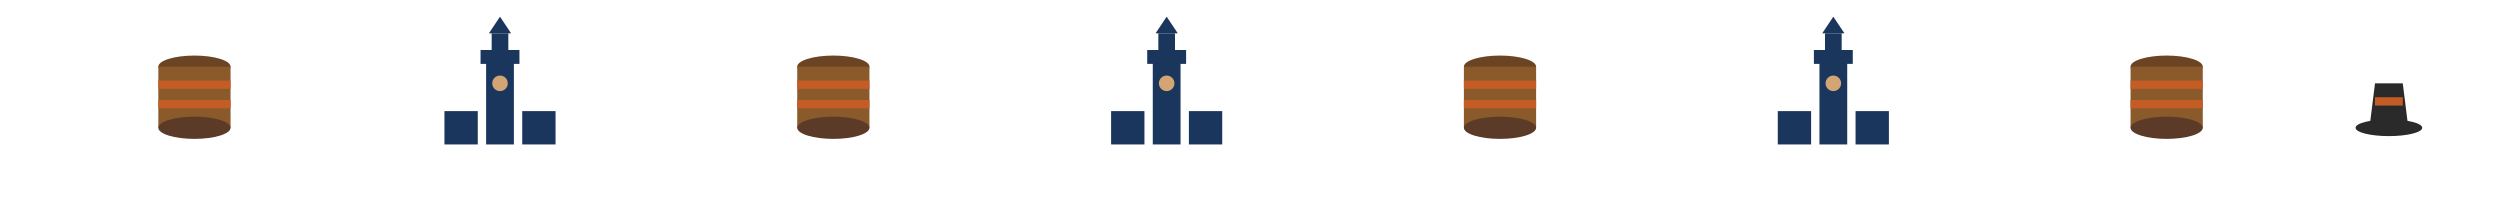
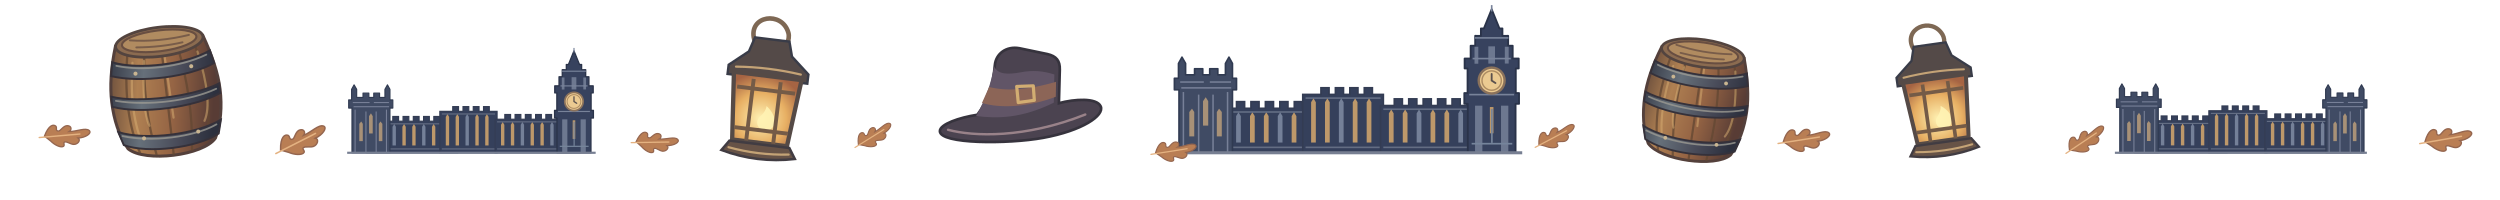
<svg xmlns="http://www.w3.org/2000/svg" viewBox="0 0 900 72" fill="none" aria-hidden="true">
-   <g>
-     <g transform="translate(70,18)">
-       <ellipse cx="0" cy="6" rx="13" ry="4" fill="#6b4423" />
-       <rect x="-13" y="6" width="26" height="22" fill="#8a5a2b" />
-       <ellipse cx="0" cy="28" rx="13" ry="4" fill="#5c3a28" />
-       <rect x="-13" y="11" width="26" height="3" fill="#c45c26" />
-       <rect x="-13" y="18" width="26" height="3" fill="#c45c26" />
-     </g>
-     <g transform="translate(180,14)" fill="#1B365D">
-       <rect x="-5" y="8" width="10" height="30" />
-       <rect x="-7" y="4" width="14" height="5" />
-       <rect x="-3" y="-2" width="6" height="8" />
-       <polygon points="0,-8 -4,-2 4,-2" />
-       <circle cx="0" cy="16" r="2.8" fill="#d4a574" />
-       <rect x="-20" y="26" width="12" height="12" />
-       <rect x="8" y="26" width="12" height="12" />
-     </g>
-     <g transform="translate(300,18)">
-       <ellipse cx="0" cy="6" rx="13" ry="4" fill="#6b4423" />
-       <rect x="-13" y="6" width="26" height="22" fill="#8a5a2b" />
-       <ellipse cx="0" cy="28" rx="13" ry="4" fill="#5c3a28" />
-       <rect x="-13" y="11" width="26" height="3" fill="#c45c26" />
-       <rect x="-13" y="18" width="26" height="3" fill="#c45c26" />
-     </g>
-     <g transform="translate(420,14)" fill="#1B365D">
-       <rect x="-5" y="8" width="10" height="30" />
-       <rect x="-7" y="4" width="14" height="5" />
-       <rect x="-3" y="-2" width="6" height="8" />
-       <polygon points="0,-8 -4,-2 4,-2" />
-       <circle cx="0" cy="16" r="2.8" fill="#d4a574" />
-       <rect x="-20" y="26" width="12" height="12" />
-       <rect x="8" y="26" width="12" height="12" />
-     </g>
-     <g transform="translate(540,18)">
-       <ellipse cx="0" cy="6" rx="13" ry="4" fill="#6b4423" />
-       <rect x="-13" y="6" width="26" height="22" fill="#8a5a2b" />
-       <ellipse cx="0" cy="28" rx="13" ry="4" fill="#5c3a28" />
-       <rect x="-13" y="11" width="26" height="3" fill="#c45c26" />
-       <rect x="-13" y="18" width="26" height="3" fill="#c45c26" />
-     </g>
-     <g transform="translate(660,14)" fill="#1B365D">
-       <rect x="-5" y="8" width="10" height="30" />
-       <rect x="-7" y="4" width="14" height="5" />
-       <rect x="-3" y="-2" width="6" height="8" />
-       <polygon points="0,-8 -4,-2 4,-2" />
-       <circle cx="0" cy="16" r="2.8" fill="#d4a574" />
-       <rect x="-20" y="26" width="12" height="12" />
-       <rect x="8" y="26" width="12" height="12" />
-     </g>
-     <g transform="translate(780,18)">
-       <ellipse cx="0" cy="6" rx="13" ry="4" fill="#6b4423" />
-       <rect x="-13" y="6" width="26" height="22" fill="#8a5a2b" />
-       <ellipse cx="0" cy="28" rx="13" ry="4" fill="#5c3a28" />
-       <rect x="-13" y="11" width="26" height="3" fill="#c45c26" />
-       <rect x="-13" y="18" width="26" height="3" fill="#c45c26" />
-     </g>
-     <g transform="translate(860,22)">
-       <ellipse cx="0" cy="24" rx="12" ry="3" fill="#2a2a2a" />
-       <path d="M-7 24 L-5 8 H5 L7 24 Z" fill="#2a2a2a" />
-       <rect x="-5" y="13" width="10" height="3" fill="#c45c26" />
-     </g>
+   <defs>
+     <linearGradient id="gf-oak" x2="1" y2=".18">
+       <stop stop-color="#62483a" />
+       <stop offset=".31" stop-color="#af8052" />
+       <stop offset=".63" stop-color="#956444" />
+       <stop offset="1" stop-color="#583c35" />
+     </linearGradient>
+     <linearGradient id="gf-hoop" x2="1" y2=".16">
+       <stop stop-color="#343845" />
+       <stop offset=".34" stop-color="#66707a" />
+       <stop offset=".71" stop-color="#474957" />
+       <stop offset="1" stop-color="#2c303e" />
+     </linearGradient>
+     <radialGradient id="gf-glass" cx=".47" cy=".64" r=".67">
+       <stop stop-color="#fff1b3" />
+       <stop offset=".57" stop-color="#e7af63" />
+       <stop offset="1" stop-color="#a66443" />
+     </radialGradient>
+   </defs>
+   <g transform="translate(62 53) rotate(-7) scale(1.1)">
+     <path d="M-14.4-35.1c-2.4 7.05-3.45 12.9-3.45 18.15 0 5.64.99 11.11 3.45 15.7 4.95 5.2 24.19 5.2 28.8 0 2.36-4.52 3.45-10.06 3.45-15.7 0-5.25-1.2-11.1-3.45-18.15Z" fill="url(#gf-oak)" stroke="#54403b" stroke-width="1" />
+     <path d="M-10.6-33.2q-4.3 19.68-.04 33.9M-5.12-32.8q-2.95 17.7-.25 34.7M.4-32.45.2 2.6M5.66-33q3.08 17.75.65 34.9m4.75-35.4q4.8 17.12.23 33.3" stroke="#634733" stroke-opacity=".76" stroke-width=".76" />
+     <path d="M-9.55-29q-3.2 16.7.3 27.55m3.5-27.67q-2.65 16.1-.77 21.25m7.65-22.1.48 20.4m10.4-20.52q3.1 16.8-.47 22.8" stroke="#d8ad72" stroke-opacity=".52" stroke-width=".73" stroke-linecap="round" />
+     <path d="M-16.11-29.96c8.61 3.65 23.96 3.55 32.2.01l.9 4.27c-8.7 3.52-24.62 3.61-34 .16Zm-1.69 11.13c8.72 3.25 26.61 3.22 35.6-.04l-.03 3.18c-9.2 3.72-26.72 3.75-35.59.18Zm.88 11.78C-8-3.11 8.4-3.24 16.9-7l-1.26 4.4C8.05 1.18-8.1 1.2-15.64-2.62Z" fill="url(#gf-hoop)" stroke="#35313a" stroke-width=".64" />
+     <path d="M-14.9-28.66c8.2 2.83 20.63 3 29.66-.06m-31.2 11.42c10.55 3.11 24.59 2.85 33.06.06m-32.3 11.64c8.82 3.16 23.19 3.24 30.96-.07" stroke="#9b9a92" stroke-width=".59" stroke-opacity=".8" stroke-linecap="round" />
+     <ellipse cy="-34.75" rx="14.4" ry="4.76" fill="#8b6b50" stroke="#53443f" stroke-width=".92" />
+     <ellipse cy="-35.08" rx="12.27" ry="3.43" fill="#b08b60" stroke="#684e41" stroke-width=".7" />
+     <path d="M-9.5-36.4q9.21 1.77 19.4.58m-17.58 1.97q8.11.93 15.2.18" stroke="#785c49" stroke-width=".64" stroke-linecap="round" />
+     <g fill="#c9b591">
+       <circle cx="-9" cy="-25.36" r=".67" />
+       <circle cx="9.4" cy="-25.55" r=".67" />
+       <circle cx="-8.8" cy="-4.0" r=".66" />
+       <circle cx="9.08" cy="-4.05" r=".66" />
+     </g>
+   </g>
+   <g transform="translate(169 55) rotate(0) scale(0.71)">
+     <g transform="translate(-52 0) rotate(0) scale(1)">
+       <path d="M0 0H46V-16h-1.65h-2.3v-2.4h-2.9v2.4h-2.3v-2.4h-2.9v2.4h-2.3v-2.4h-2.9v2.4h-2.3v-2.4h-2.9v2.4h-2.3v-2.4h-2.9v2.4h-2.3v-2.4h-2.9v2.4h-2.3v-2.4h-2.9v2.4h-2.3v-2.4h-2.9v2.4H0Z" fill="#35405b" stroke="#333c53" stroke-width=".61" />
+       <path d="M3 -3.7v-9.5l.85-1.4.85 1.4v9.5Z" fill="#bd986a" />
+       <path d="M8 -3.7v-9.5l.85-1.4.85 1.4v9.5Z" fill="#bd986a" />
+       <path d="M13 -3.7v-9.5l.85-1.4.85 1.4v9.5Z" fill="#748098" />
+       <path d="M18 -3.7v-9.5l.85-1.4.85 1.4v9.5Z" fill="#bd986a" />
+       <path d="M23 -3.7v-9.5l.85-1.4.85 1.4v9.5Z" fill="#bd986a" />
+       <path d="M28 -3.7v-9.5l.85-1.4.85 1.4v9.5Z" fill="#748098" />
+       <path d="M33 -3.7v-9.5l.85-1.4.85 1.4v9.5Z" fill="#bd986a" />
+       <path d="M38 -3.7v-9.5l.85-1.4.85 1.4v9.5Z" fill="#bd986a" />
+       <path d="M1 -1.95H45M1 -14.68H45" stroke="#788296" stroke-width=".58" opacity=".68" />
+     </g>
+     <g transform="translate(-15 0) rotate(0) scale(1)">
+       <path d="M0 0H29V-21h-1.65h-2.3v-2.4h-2.9v2.4h-2.3v-2.4h-2.9v2.4h-2.3v-2.4h-2.9v2.4h-2.3v-2.4h-2.9v2.4H0Z" fill="#35405b" stroke="#333c53" stroke-width=".61" />
+       <path d="M3 -3.7v-14.5l.85-1.4.85 1.4v14.5Z" fill="#bd986a" />
+       <path d="M8 -3.7v-14.5l.85-1.4.85 1.4v14.5Z" fill="#bd986a" />
+       <path d="M13 -3.7v-14.5l.85-1.4.85 1.4v14.5Z" fill="#748098" />
+       <path d="M18 -3.7v-14.5l.85-1.4.85 1.4v14.5Z" fill="#bd986a" />
+       <path d="M23 -3.7v-14.5l.85-1.4.85 1.4v14.5Z" fill="#bd986a" />
+       <path d="M1 -1.95H28M1 -19.68H28" stroke="#788296" stroke-width=".58" opacity=".68" />
+     </g>
+     <g transform="translate(13 0) rotate(0) scale(1)">
+       <path d="M0 0H43V-17h-1.65h-2.3v-2.4h-2.9v2.4h-2.3v-2.4h-2.9v2.4h-2.3v-2.4h-2.9v2.4h-2.3v-2.4h-2.9v2.4h-2.3v-2.4h-2.9v2.4h-2.3v-2.4h-2.9v2.4h-2.3v-2.4h-2.9v2.4H0Z" fill="#35405b" stroke="#333c53" stroke-width=".61" />
+       <path d="M3 -3.7v-10.5l.85-1.4.85 1.4v10.5Z" fill="#bd986a" />
+       <path d="M8 -3.7v-10.5l.85-1.4.85 1.4v10.5Z" fill="#bd986a" />
+       <path d="M13 -3.7v-10.5l.85-1.4.85 1.4v10.5Z" fill="#748098" />
+       <path d="M18 -3.7v-10.5l.85-1.4.85 1.4v10.5Z" fill="#bd986a" />
+       <path d="M23 -3.7v-10.5l.85-1.4.85 1.4v10.5Z" fill="#bd986a" />
+       <path d="M28 -3.7v-10.5l.85-1.4.85 1.4v10.5Z" fill="#748098" />
+       <path d="M33 -3.7v-10.5l.85-1.4.85 1.4v10.5Z" fill="#bd986a" />
+       <path d="M38 -3.7v-10.5l.85-1.4.85 1.4v10.5Z" fill="#bd986a" />
+       <path d="M1 -1.95H42M1 -15.68H42" stroke="#788296" stroke-width=".58" opacity=".68" />
+     </g>
+     <g transform="translate(-50 0) rotate(0) scale(0.81)">
+       <path d="M-11.8 0v-28h-2.05v-5.1h1.82V-39.7l1.55-2.8 1.6 2.8v5.05h4v-2.7h3.63v2.7h3.1v-2.7h3.6v2.7h3.39v-5.05l1.56-2.8 1.55 2.8v6.6h1.8v5.1h-1.8V0Z" fill="#404b64" stroke="#303a51" stroke-width=".74" stroke-linejoin="round" />
+       <path d="M-10.8-28.84H11.4m-12.18-2.6h-10.5m13.18 0h9.42M-9.85-27.0v27m6.78-25.85v25.85m6.4-25.85V0m6.45-27v27" stroke="#778098" stroke-width=".67" />
+       <path d="M-7.23-7.28v-10.84l1.2-1.49 1 1.49v10.84Zm6.1-4.8v-10.84L.07-24.7l1.11 1.78v10.84Zm6.13 4.8v-10.84l1-1.49 1.22 1.49v10.84Z" fill="#a89177" />
+     </g>
+     <g transform="translate(53 0) rotate(0) scale(0.86)">
+       <path d="M-10 0v-20.5h-1.45V-25h1.36V-35.3h-1.23v-4.15h2.52v-5.35h1.9v-4.16l2.4.03v-3.12h1.25l3.25-8.02 3.25 8.02H4.5v3.12l2.4-.03v4.16h1.9v5.35h2.52v4.15h-1.23V-25h1.36v4.5H10V0Z" fill="#37425e" stroke="#2a3349" stroke-width=".78" stroke-linejoin="round" />
+       <path d="M-6.95 0v-19.72h3.06V0Zm10.87 0v-19.72h3.05V0ZM-7.18-37.28v-7.1h1.58v7.1Zm5.78-.05v-7.22h2.8v7.22Zm6.91-.02v-7.03h1.61v7.03Z" fill="#6d7890" />
+       <path d="M-9.4-24.35H9.4m-9.4-23.74h7.04m-14.08 0H0m-7.96 8.66H8m-7.99-19.7v-2.69" stroke="#78839a" stroke-width=".68" />
+       <circle cy="-30.23" r="5.42" fill="#ebca91" stroke="#8b725b" stroke-width="1.02" />
+       <circle cy="-30.23" r="4.05" stroke="#ad8c62" stroke-width=".6" />
+       <path d="M0-33v2.77l1.59 1.04" stroke="#5b514d" stroke-width=".77" stroke-linecap="round" />
+       <path d="M-.75-19.15h1.5v11h-1.5Z" fill="#bc9769" />
+       <path d="M-8.38-3.8H8.62m-8.53-14.5v14.1" stroke="#75849b" stroke-width=".71" />
+     </g>
+     <path d="M-62 0H64" stroke="#777f92" stroke-width="1.1" />
+   </g>
+   <g transform="translate(273 55) rotate(7) scale(1.04)">
+     <path d="M-6.2-38.79c-3.15-7.97 8.4-11.14 11.47-3.68.46 1.11.41 2.58-.03 3.75" stroke="#7e6854" stroke-width="1.6" stroke-linecap="round" />
+     <path d="M-7.5-34.45-6-39.5h12l1.5 5.05L13.9-29v3.2h-27.8V-29Z" fill="#544a48" stroke="#393c48" stroke-width=".85" />
+     <path d="M-11.8-26.8h23.6l-2.25 23.35h-19.1Z" fill="url(#gf-glass)" stroke="#554a46" stroke-width="1.5" />
+     <path d="M2.1-7.65c-2.47-.31-3.95-1.27-3.78-3.35.12-1.43 2.45-2.6 2.54-5.4 2.39 1.65 4.33 4.7 3.23 6.68-.38.73-1.11 1.39-1.99 2.07Z" fill="#fff3b4" opacity=".9" />
+     <path d="M-4.7-25.2v21.48m9.42-21.48v21.48m-14.8-18.15h20.2M-9.35-7.8h18.7" stroke="#745b47" stroke-width="1.36" />
+     <path d="M-10.44-2.95h20.88l2.36 3.55q-12.8 3.07-25.6 0Z" fill="#675347" stroke="#413c42" stroke-width=".88" />
+     <path d="M-11.3-28.66q11.14-1.25 22.6 0m-21.78 28q10.46 1.55 20.96 0" stroke="#c4a376" stroke-width=".77" stroke-linecap="round" />
+   </g>
+   <g transform="translate(369 53) rotate(-4) scale(0.97)">
+     <path d="M-16.8-13.25c4.5-5.05 6.7-11.08 7.76-17.9.64-4.15 4.68-6.9 9.58-5.63l10.15 2.87c3.3 1.02 4.53 2.8 4.2 6.11l-1.2 12.38c5.95-1.19 14.15-1.06 15.38 2.22 1.32 3.5-7.45 8.58-22.16 10.2C-6.2-1.55-31.45-3.3-31.1-8.17c.18-2.54 7.49-4.52 14.3-5.08Z" fill="#4b4350" stroke="#36333d" stroke-width="1" />
+     <path d="M-17.3-12.83c4.05-6.14 6.5-11.95 7.93-17.95 1.1 3.15 4.88 3.5 9.74 2.93 4.5-.53 8.21.03 12.38 1.68l-.93 10.42C-.65-10.68-9.6-11.3-17.3-12.83Z" fill="#615567" />
+     <path d="m-14.78-17.53 3.06-5.7c6.8 2.24 14.69 1.97 24.91-.17l-.48 5.5c-10 3.1-20.92 3.03-27.49.37Z" fill="#8c6557" />
+     <path d="m-1.5-22.71 6.15.2.02 5.37-6.01.42Z" stroke="#d2ad72" stroke-width="1.19" stroke-linejoin="round" />
+     <path d="M-28.04-8.45c9.18 3.16 28.17 5.25 51.2-2.1" stroke="#998289" stroke-width=".9" stroke-linecap="round" />
+   </g>
+   <g transform="translate(484 55) rotate(0) scale(1.0)">
+     <g transform="translate(-52 0) rotate(0) scale(1)">
+       <path d="M0 0H46V-16h-1.65h-2.3v-2.4h-2.9v2.4h-2.3v-2.4h-2.9v2.4h-2.3v-2.4h-2.9v2.4h-2.3v-2.4h-2.9v2.4h-2.3v-2.4h-2.9v2.4h-2.3v-2.4h-2.9v2.4h-2.3v-2.4h-2.9v2.4h-2.3v-2.4h-2.9v2.4H0Z" fill="#35405b" stroke="#333c53" stroke-width=".61" />
+       <path d="M3 -3.7v-9.5l.85-1.4.85 1.4v9.5Z" fill="#bd986a" />
+       <path d="M8 -3.7v-9.5l.85-1.4.85 1.4v9.5Z" fill="#bd986a" />
+       <path d="M13 -3.7v-9.5l.85-1.4.85 1.4v9.5Z" fill="#748098" />
+       <path d="M18 -3.7v-9.5l.85-1.4.85 1.4v9.5Z" fill="#bd986a" />
+       <path d="M23 -3.7v-9.5l.85-1.4.85 1.4v9.5Z" fill="#bd986a" />
+       <path d="M28 -3.7v-9.5l.85-1.4.85 1.4v9.5Z" fill="#748098" />
+       <path d="M33 -3.7v-9.5l.85-1.4.85 1.4v9.5Z" fill="#bd986a" />
+       <path d="M38 -3.7v-9.5l.85-1.4.85 1.4v9.5Z" fill="#bd986a" />
+       <path d="M1 -1.95H45M1 -14.68H45" stroke="#788296" stroke-width=".58" opacity=".68" />
+     </g>
+     <g transform="translate(-15 0) rotate(0) scale(1)">
+       <path d="M0 0H29V-21h-1.65h-2.3v-2.4h-2.9v2.4h-2.3v-2.4h-2.9v2.4h-2.3v-2.4h-2.9v2.4h-2.3v-2.4h-2.9v2.4H0Z" fill="#35405b" stroke="#333c53" stroke-width=".61" />
+       <path d="M3 -3.7v-14.5l.85-1.4.85 1.4v14.5Z" fill="#bd986a" />
+       <path d="M8 -3.7v-14.5l.85-1.4.85 1.4v14.5Z" fill="#bd986a" />
+       <path d="M13 -3.7v-14.5l.85-1.4.85 1.4v14.5Z" fill="#748098" />
+       <path d="M18 -3.7v-14.5l.85-1.4.85 1.4v14.5Z" fill="#bd986a" />
+       <path d="M23 -3.7v-14.5l.85-1.4.85 1.4v14.5Z" fill="#bd986a" />
+       <path d="M1 -1.95H28M1 -19.68H28" stroke="#788296" stroke-width=".58" opacity=".68" />
+     </g>
+     <g transform="translate(13 0) rotate(0) scale(1)">
+       <path d="M0 0H43V-17h-1.65h-2.3v-2.4h-2.9v2.4h-2.3v-2.4h-2.9v2.4h-2.3v-2.4h-2.9v2.4h-2.3v-2.4h-2.9v2.4h-2.3v-2.4h-2.9v2.4h-2.3v-2.4h-2.9v2.4h-2.3v-2.4h-2.9v2.4H0Z" fill="#35405b" stroke="#333c53" stroke-width=".61" />
+       <path d="M3 -3.7v-10.5l.85-1.4.85 1.4v10.5Z" fill="#bd986a" />
+       <path d="M8 -3.7v-10.5l.85-1.4.85 1.4v10.5Z" fill="#bd986a" />
+       <path d="M13 -3.7v-10.5l.85-1.4.85 1.4v10.5Z" fill="#748098" />
+       <path d="M18 -3.7v-10.5l.85-1.4.85 1.4v10.5Z" fill="#bd986a" />
+       <path d="M23 -3.7v-10.5l.85-1.4.85 1.4v10.5Z" fill="#bd986a" />
+       <path d="M28 -3.7v-10.5l.85-1.4.85 1.4v10.5Z" fill="#748098" />
+       <path d="M33 -3.7v-10.5l.85-1.4.85 1.4v10.5Z" fill="#bd986a" />
+       <path d="M38 -3.7v-10.5l.85-1.4.85 1.4v10.5Z" fill="#bd986a" />
+       <path d="M1 -1.95H42M1 -15.68H42" stroke="#788296" stroke-width=".58" opacity=".68" />
+     </g>
+     <g transform="translate(-50 0) rotate(0) scale(0.81)">
+       <path d="M-11.8 0v-28h-2.05v-5.1h1.82V-39.7l1.55-2.8 1.6 2.8v5.05h4v-2.7h3.63v2.7h3.1v-2.7h3.6v2.7h3.39v-5.05l1.56-2.8 1.55 2.8v6.6h1.8v5.1h-1.8V0Z" fill="#404b64" stroke="#303a51" stroke-width=".74" stroke-linejoin="round" />
+       <path d="M-10.8-28.84H11.4m-12.18-2.6h-10.5m13.18 0h9.42M-9.85-27.0v27m6.78-25.85v25.85m6.4-25.85V0m6.45-27v27" stroke="#778098" stroke-width=".67" />
+       <path d="M-7.23-7.28v-10.84l1.2-1.49 1 1.49v10.84Zm6.1-4.8v-10.84L.07-24.7l1.11 1.78v10.84Zm6.13 4.8v-10.84l1-1.49 1.22 1.49v10.84Z" fill="#a89177" />
+     </g>
+     <g transform="translate(53 0) rotate(0) scale(0.86)">
+       <path d="M-10 0v-20.5h-1.45V-25h1.36V-35.3h-1.23v-4.15h2.52v-5.35h1.9v-4.16l2.4.03v-3.12h1.25l3.25-8.02 3.25 8.02H4.5v3.12l2.4-.03v4.16h1.9v5.35h2.52v4.15h-1.23V-25h1.36v4.5H10V0Z" fill="#37425e" stroke="#2a3349" stroke-width=".78" stroke-linejoin="round" />
+       <path d="M-6.95 0v-19.72h3.06V0Zm10.87 0v-19.72h3.05V0ZM-7.18-37.28v-7.1h1.58v7.1Zm5.78-.05v-7.22h2.8v7.22Zm6.91-.02v-7.03h1.61v7.03Z" fill="#6d7890" />
+       <path d="M-9.4-24.35H9.4m-9.4-23.74h7.04m-14.08 0H0m-7.96 8.66H8m-7.99-19.7v-2.69" stroke="#78839a" stroke-width=".68" />
+       <circle cy="-30.23" r="5.42" fill="#ebca91" stroke="#8b725b" stroke-width="1.02" />
+       <circle cy="-30.23" r="4.05" stroke="#ad8c62" stroke-width=".6" />
+       <path d="M0-33v2.77l1.59 1.04" stroke="#5b514d" stroke-width=".77" stroke-linecap="round" />
+       <path d="M-.75-19.15h1.5v11h-1.5Z" fill="#bc9769" />
+       <path d="M-8.38-3.8H8.62m-8.53-14.5v14.1" stroke="#75849b" stroke-width=".71" />
+     </g>
+     <path d="M-62 0H64" stroke="#777f92" stroke-width="1.1" />
+   </g>
+   <g transform="translate(608 55) rotate(8) scale(1.04)">
+     <path d="M-14.4-35.1c-2.4 7.05-3.45 12.9-3.45 18.15 0 5.64.99 11.11 3.45 15.7 4.95 5.2 24.19 5.2 28.8 0 2.36-4.52 3.45-10.06 3.45-15.7 0-5.25-1.2-11.1-3.45-18.15Z" fill="url(#gf-oak)" stroke="#54403b" stroke-width="1" />
+     <path d="M-10.6-33.2q-4.3 19.68-.04 33.9M-5.12-32.8q-2.95 17.7-.25 34.7M.4-32.45.2 2.6M5.66-33q3.08 17.75.65 34.9m4.75-35.4q4.8 17.12.23 33.3" stroke="#634733" stroke-opacity=".76" stroke-width=".76" />
+     <path d="M-9.55-29q-3.2 16.7.3 27.55m3.5-27.67q-2.65 16.1-.77 21.25m7.65-22.1.48 20.4m10.4-20.52q3.1 16.8-.47 22.8" stroke="#d8ad72" stroke-opacity=".52" stroke-width=".73" stroke-linecap="round" />
+     <path d="M-16.11-29.96c8.61 3.65 23.96 3.55 32.2.01l.9 4.27c-8.7 3.52-24.62 3.61-34 .16Zm-1.69 11.13c8.72 3.25 26.61 3.22 35.6-.04l-.03 3.18c-9.2 3.72-26.72 3.75-35.59.18Zm.88 11.78C-8-3.11 8.4-3.24 16.9-7l-1.26 4.4C8.05 1.18-8.1 1.2-15.64-2.62Z" fill="url(#gf-hoop)" stroke="#35313a" stroke-width=".64" />
+     <path d="M-14.9-28.66c8.2 2.83 20.63 3 29.66-.06m-31.2 11.42c10.55 3.11 24.59 2.85 33.06.06m-32.3 11.64c8.82 3.16 23.19 3.24 30.96-.07" stroke="#9b9a92" stroke-width=".59" stroke-opacity=".8" stroke-linecap="round" />
+     <ellipse cy="-34.75" rx="14.4" ry="4.76" fill="#8b6b50" stroke="#53443f" stroke-width=".92" />
+     <ellipse cy="-35.08" rx="12.27" ry="3.43" fill="#b08b60" stroke="#684e41" stroke-width=".7" />
+     <path d="M-9.5-36.4q9.21 1.77 19.4.58m-17.58 1.97q8.11.93 15.2.18" stroke="#785c49" stroke-width=".64" stroke-linecap="round" />
+     <g fill="#c9b591">
+       <circle cx="-9" cy="-25.36" r=".67" />
+       <circle cx="9.4" cy="-25.55" r=".67" />
+       <circle cx="-8.8" cy="-4.0" r=".66" />
+       <circle cx="9.08" cy="-4.05" r=".66" />
+     </g>
+   </g>
+   <g transform="translate(700 54) rotate(-8) scale(0.97)">
+     <path d="M-6.2-38.79c-3.15-7.97 8.4-11.14 11.47-3.68.46 1.11.41 2.58-.03 3.75" stroke="#7e6854" stroke-width="1.6" stroke-linecap="round" />
+     <path d="M-7.5-34.45-6-39.5h12l1.5 5.05L13.9-29v3.2h-27.8V-29Z" fill="#544a48" stroke="#393c48" stroke-width=".85" />
+     <path d="M-11.8-26.8h23.6l-2.25 23.35h-19.1Z" fill="url(#gf-glass)" stroke="#554a46" stroke-width="1.5" />
+     <path d="M2.1-7.65c-2.47-.31-3.95-1.27-3.78-3.35.12-1.43 2.45-2.6 2.54-5.4 2.39 1.65 4.33 4.7 3.23 6.68-.38.73-1.11 1.39-1.99 2.07Z" fill="#fff3b4" opacity=".9" />
+     <path d="M-4.7-25.2v21.48m9.42-21.48v21.48m-14.8-18.15h20.2M-9.35-7.8h18.7" stroke="#745b47" stroke-width="1.36" />
+     <path d="M-10.44-2.95h20.88l2.36 3.55q-12.8 3.07-25.6 0Z" fill="#675347" stroke="#413c42" stroke-width=".88" />
+     <path d="M-11.3-28.66q11.14-1.25 22.6 0m-21.78 28q10.46 1.55 20.96 0" stroke="#c4a376" stroke-width=".77" stroke-linecap="round" />
+   </g>
+   <g transform="translate(806 55) rotate(0) scale(0.72)">
+     <g transform="translate(-52 0) rotate(0) scale(1)">
+       <path d="M0 0H46V-16h-1.65h-2.3v-2.4h-2.9v2.4h-2.3v-2.4h-2.9v2.4h-2.3v-2.4h-2.9v2.4h-2.3v-2.4h-2.9v2.4h-2.3v-2.4h-2.9v2.4h-2.3v-2.4h-2.9v2.4h-2.3v-2.4h-2.9v2.4h-2.3v-2.4h-2.9v2.4H0Z" fill="#35405b" stroke="#333c53" stroke-width=".61" />
+       <path d="M3 -3.7v-9.5l.85-1.4.85 1.4v9.5Z" fill="#bd986a" />
+       <path d="M8 -3.7v-9.5l.85-1.4.85 1.4v9.5Z" fill="#bd986a" />
+       <path d="M13 -3.7v-9.5l.85-1.4.85 1.4v9.5Z" fill="#748098" />
+       <path d="M18 -3.7v-9.5l.85-1.4.85 1.4v9.5Z" fill="#bd986a" />
+       <path d="M23 -3.7v-9.5l.85-1.4.85 1.4v9.5Z" fill="#bd986a" />
+       <path d="M28 -3.7v-9.5l.85-1.4.85 1.4v9.5Z" fill="#748098" />
+       <path d="M33 -3.7v-9.5l.85-1.4.85 1.4v9.5Z" fill="#bd986a" />
+       <path d="M38 -3.7v-9.5l.85-1.4.85 1.4v9.5Z" fill="#bd986a" />
+       <path d="M1 -1.95H45M1 -14.68H45" stroke="#788296" stroke-width=".58" opacity=".68" />
+     </g>
+     <g transform="translate(-15 0) rotate(0) scale(1)">
+       <path d="M0 0H29V-21h-1.65h-2.3v-2.4h-2.9v2.4h-2.3v-2.4h-2.9v2.4h-2.3v-2.4h-2.9v2.4h-2.3v-2.4h-2.9v2.4H0Z" fill="#35405b" stroke="#333c53" stroke-width=".61" />
+       <path d="M3 -3.7v-14.5l.85-1.4.85 1.4v14.5Z" fill="#bd986a" />
+       <path d="M8 -3.7v-14.5l.85-1.4.85 1.4v14.5Z" fill="#bd986a" />
+       <path d="M13 -3.7v-14.5l.85-1.4.85 1.4v14.5Z" fill="#748098" />
+       <path d="M18 -3.7v-14.5l.85-1.4.85 1.4v14.5Z" fill="#bd986a" />
+       <path d="M23 -3.7v-14.5l.85-1.4.85 1.4v14.5Z" fill="#bd986a" />
+       <path d="M1 -1.95H28M1 -19.68H28" stroke="#788296" stroke-width=".58" opacity=".68" />
+     </g>
+     <g transform="translate(13 0) rotate(0) scale(1)">
+       <path d="M0 0H43V-17h-1.65h-2.3v-2.4h-2.9v2.4h-2.3v-2.4h-2.9v2.4h-2.3v-2.4h-2.9v2.4h-2.3v-2.4h-2.9v2.4h-2.3v-2.4h-2.9v2.4h-2.3v-2.4h-2.9v2.4h-2.3v-2.4h-2.9v2.4H0Z" fill="#35405b" stroke="#333c53" stroke-width=".61" />
+       <path d="M3 -3.7v-10.5l.85-1.4.85 1.4v10.5Z" fill="#bd986a" />
+       <path d="M8 -3.7v-10.5l.85-1.4.85 1.4v10.5Z" fill="#bd986a" />
+       <path d="M13 -3.7v-10.5l.85-1.4.85 1.4v10.5Z" fill="#748098" />
+       <path d="M18 -3.7v-10.5l.85-1.4.85 1.4v10.5Z" fill="#bd986a" />
+       <path d="M23 -3.7v-10.5l.85-1.4.85 1.4v10.5Z" fill="#bd986a" />
+       <path d="M28 -3.7v-10.5l.85-1.4.85 1.4v10.5Z" fill="#748098" />
+       <path d="M33 -3.7v-10.5l.85-1.4.85 1.4v10.5Z" fill="#bd986a" />
+       <path d="M38 -3.7v-10.5l.85-1.4.85 1.4v10.5Z" fill="#bd986a" />
+       <path d="M1 -1.95H42M1 -15.68H42" stroke="#788296" stroke-width=".58" opacity=".68" />
+     </g>
+     <g transform="translate(-50 0) rotate(0) scale(0.81)">
+       <path d="M-11.8 0v-28h-2.05v-5.1h1.82V-39.7l1.55-2.8 1.6 2.8v5.05h4v-2.7h3.63v2.7h3.1v-2.7h3.6v2.7h3.39v-5.05l1.56-2.8 1.55 2.8v6.6h1.8v5.1h-1.8V0Z" fill="#404b64" stroke="#303a51" stroke-width=".74" stroke-linejoin="round" />
+       <path d="M-10.8-28.84H11.4m-12.18-2.6h-10.5m13.18 0h9.42M-9.85-27.0v27m6.78-25.85v25.85m6.4-25.85V0m6.45-27v27" stroke="#778098" stroke-width=".67" />
+       <path d="M-7.23-7.28v-10.84l1.2-1.49 1 1.49v10.84Zm6.1-4.8v-10.84L.07-24.7l1.11 1.78v10.84Zm6.13 4.8v-10.84l1-1.49 1.22 1.49v10.84Z" fill="#a89177" />
+     </g>
+     <g transform="translate(53 0) rotate(0) scale(0.8)">
+       <path d="M-11.8 0v-28h-2.05v-5.1h1.82V-39.7l1.55-2.8 1.6 2.8v5.05h4v-2.7h3.63v2.7h3.1v-2.7h3.6v2.7h3.39v-5.05l1.56-2.8 1.55 2.8v6.6h1.8v5.1h-1.8V0Z" fill="#404b64" stroke="#303a51" stroke-width=".74" stroke-linejoin="round" />
+       <path d="M-10.8-28.84H11.4m-12.18-2.6h-10.5m13.18 0h9.42M-9.85-27.0v27m6.78-25.85v25.85m6.4-25.85V0m6.45-27v27" stroke="#778098" stroke-width=".67" />
+       <path d="M-7.23-7.28v-10.84l1.2-1.49 1 1.49v10.84Zm6.1-4.8v-10.84L.07-24.7l1.11 1.78v10.84Zm6.13 4.8v-10.84l1-1.49 1.22 1.49v10.84Z" fill="#a89177" />
+     </g>
+     <path d="M-62 0H64" stroke="#777f92" stroke-width="1.1" />
+   </g>
+   <g transform="translate(16 49) rotate(13) scale(0.78)">
+     <path d="M0 0C.74-5.5 2.82-6.42 4.15-5.62 4.93-4.98 4.2-3.58 5.66-3.7c1.11-.09 1.65-3.07 3.65-3.39 1.92-.33 2.38 1.45 1.35 2.48 3.48-.84 7.01-3.66 8.94-2.53 1.55.93-.99 3.59-4.23 4.5 1.55.69.44 2.96-1.34 3.32-1.55.28-3.16-.62-4.22-.19-.95.44.39 1.31-.14 2.09-.91 1.08-4.12.42-6.37-1.03Z" fill="#b97e54" stroke="#94654e" stroke-width=".62" />
+     <path d="M-2.2 1.18Q6-1.48 15.7-4.61" stroke="#e4b281" stroke-width=".66" stroke-linecap="round" />
+   </g>
+   <g transform="translate(101 54) rotate(-9) scale(0.85)">
+     <path d="M0 0C.74-5.5 2.82-6.42 4.15-5.62 4.93-4.98 4.2-3.58 5.66-3.7c1.11-.09 1.65-3.07 3.65-3.39 1.92-.33 2.38 1.45 1.35 2.48 3.48-.84 7.01-3.66 8.94-2.53 1.55.93-.99 3.59-4.23 4.5 1.55.69.44 2.96-1.34 3.32-1.55.28-3.16-.62-4.22-.19-.95.44.39 1.31-.14 2.09-.91 1.08-4.12.42-6.37-1.03Z" fill="#b97e54" stroke="#94654e" stroke-width=".62" />
+     <path d="M-2.2 1.18Q6-1.48 15.7-4.61" stroke="#e4b281" stroke-width=".66" stroke-linecap="round" />
+   </g>
+   <g transform="translate(229 51) rotate(17) scale(0.72)">
+     <path d="M0 0C.74-5.5 2.82-6.42 4.15-5.62 4.93-4.98 4.2-3.58 5.66-3.7c1.11-.09 1.65-3.07 3.65-3.39 1.92-.33 2.38 1.45 1.35 2.48 3.48-.84 7.01-3.66 8.94-2.53 1.55.93-.99 3.59-4.23 4.5 1.55.69.44 2.96-1.34 3.32-1.55.28-3.16-.62-4.22-.19-.95.44.39 1.31-.14 2.09-.91 1.08-4.12.42-6.37-1.03Z" fill="#b97e54" stroke="#94654e" stroke-width=".62" />
+     <path d="M-2.2 1.18Q6-1.48 15.7-4.61" stroke="#e4b281" stroke-width=".66" stroke-linecap="round" />
+   </g>
+   <g transform="translate(309 52) rotate(-14) scale(0.65)">
+     <path d="M0 0C.74-5.5 2.82-6.42 4.15-5.62 4.93-4.98 4.2-3.58 5.66-3.7c1.11-.09 1.65-3.07 3.65-3.39 1.92-.33 2.38 1.45 1.35 2.48 3.48-.84 7.01-3.66 8.94-2.53 1.55.93-.99 3.59-4.23 4.5 1.55.69.44 2.96-1.34 3.32-1.55.28-3.16-.62-4.22-.19-.95.44.39 1.31-.14 2.09-.91 1.08-4.12.42-6.37-1.03Z" fill="#b97e54" stroke="#94654e" stroke-width=".62" />
+     <path d="M-2.2 1.18Q6-1.48 15.7-4.61" stroke="#e4b281" stroke-width=".66" stroke-linecap="round" />
+   </g>
+   <g transform="translate(416 55) rotate(9) scale(0.7)">
+     <path d="M0 0C.74-5.5 2.82-6.42 4.15-5.62 4.93-4.98 4.2-3.58 5.66-3.7c1.11-.09 1.65-3.07 3.65-3.39 1.92-.33 2.38 1.45 1.35 2.48 3.48-.84 7.01-3.66 8.94-2.53 1.55.93-.99 3.59-4.23 4.5 1.55.69.44 2.96-1.34 3.32-1.55.28-3.16-.62-4.22-.19-.95.44.39 1.31-.14 2.09-.91 1.08-4.12.42-6.37-1.03Z" fill="#b97e54" stroke="#94654e" stroke-width=".62" />
+     <path d="M-2.2 1.18Q6-1.48 15.7-4.61" stroke="#e4b281" stroke-width=".66" stroke-linecap="round" />
+   </g>
+   <g transform="translate(554 52) rotate(-10) scale(0.68)">
+     <path d="M0 0C.74-5.5 2.82-6.42 4.15-5.62 4.93-4.98 4.2-3.58 5.66-3.7c1.11-.09 1.65-3.07 3.65-3.39 1.92-.33 2.38 1.45 1.35 2.48 3.48-.84 7.01-3.66 8.94-2.53 1.55.93-.99 3.59-4.23 4.5 1.55.69.44 2.96-1.34 3.32-1.55.28-3.16-.62-4.22-.19-.95.44.39 1.31-.14 2.09-.91 1.08-4.12.42-6.37-1.03Z" fill="#b97e54" stroke="#94654e" stroke-width=".62" />
+     <path d="M-2.2 1.18Q6-1.48 15.7-4.61" stroke="#e4b281" stroke-width=".66" stroke-linecap="round" />
+   </g>
+   <g transform="translate(642 51) rotate(9) scale(0.8)">
+     <path d="M0 0C.74-5.5 2.82-6.42 4.15-5.62 4.93-4.98 4.2-3.58 5.66-3.7c1.11-.09 1.65-3.07 3.65-3.39 1.92-.33 2.38 1.45 1.35 2.48 3.48-.84 7.01-3.66 8.94-2.53 1.55.93-.99 3.59-4.23 4.5 1.55.69.44 2.96-1.34 3.32-1.55.28-3.16-.62-4.22-.19-.95.44.39 1.31-.14 2.09-.91 1.08-4.12.42-6.37-1.03Z" fill="#b97e54" stroke="#94654e" stroke-width=".62" />
+     <path d="M-2.2 1.18Q6-1.48 15.7-4.61" stroke="#e4b281" stroke-width=".66" stroke-linecap="round" />
+   </g>
+   <g transform="translate(745 54) rotate(-16) scale(0.7)">
+     <path d="M0 0C.74-5.5 2.82-6.42 4.15-5.62 4.93-4.98 4.2-3.58 5.66-3.7c1.11-.09 1.65-3.07 3.65-3.39 1.92-.33 2.38 1.45 1.35 2.48 3.48-.84 7.01-3.66 8.94-2.53 1.55.93-.99 3.59-4.23 4.5 1.55.69.44 2.96-1.34 3.32-1.55.28-3.16-.62-4.22-.19-.95.44.39 1.31-.14 2.09-.91 1.08-4.12.42-6.37-1.03Z" fill="#b97e54" stroke="#94654e" stroke-width=".62" />
+     <path d="M-2.2 1.18Q6-1.48 15.7-4.61" stroke="#e4b281" stroke-width=".66" stroke-linecap="round" />
+   </g>
+   <g transform="translate(873 51) rotate(8) scale(0.81)">
+     <path d="M0 0C.74-5.5 2.82-6.42 4.15-5.62 4.93-4.98 4.2-3.58 5.66-3.7c1.11-.09 1.65-3.07 3.65-3.39 1.92-.33 2.38 1.45 1.35 2.48 3.48-.84 7.01-3.66 8.94-2.53 1.55.93-.99 3.59-4.23 4.5 1.55.69.44 2.96-1.34 3.32-1.55.28-3.16-.62-4.22-.19-.95.44.39 1.31-.14 2.09-.91 1.08-4.12.42-6.37-1.03Z" fill="#b97e54" stroke="#94654e" stroke-width=".62" />
+     <path d="M-2.2 1.18Q6-1.48 15.7-4.61" stroke="#e4b281" stroke-width=".66" stroke-linecap="round" />
  </g>
</svg>
